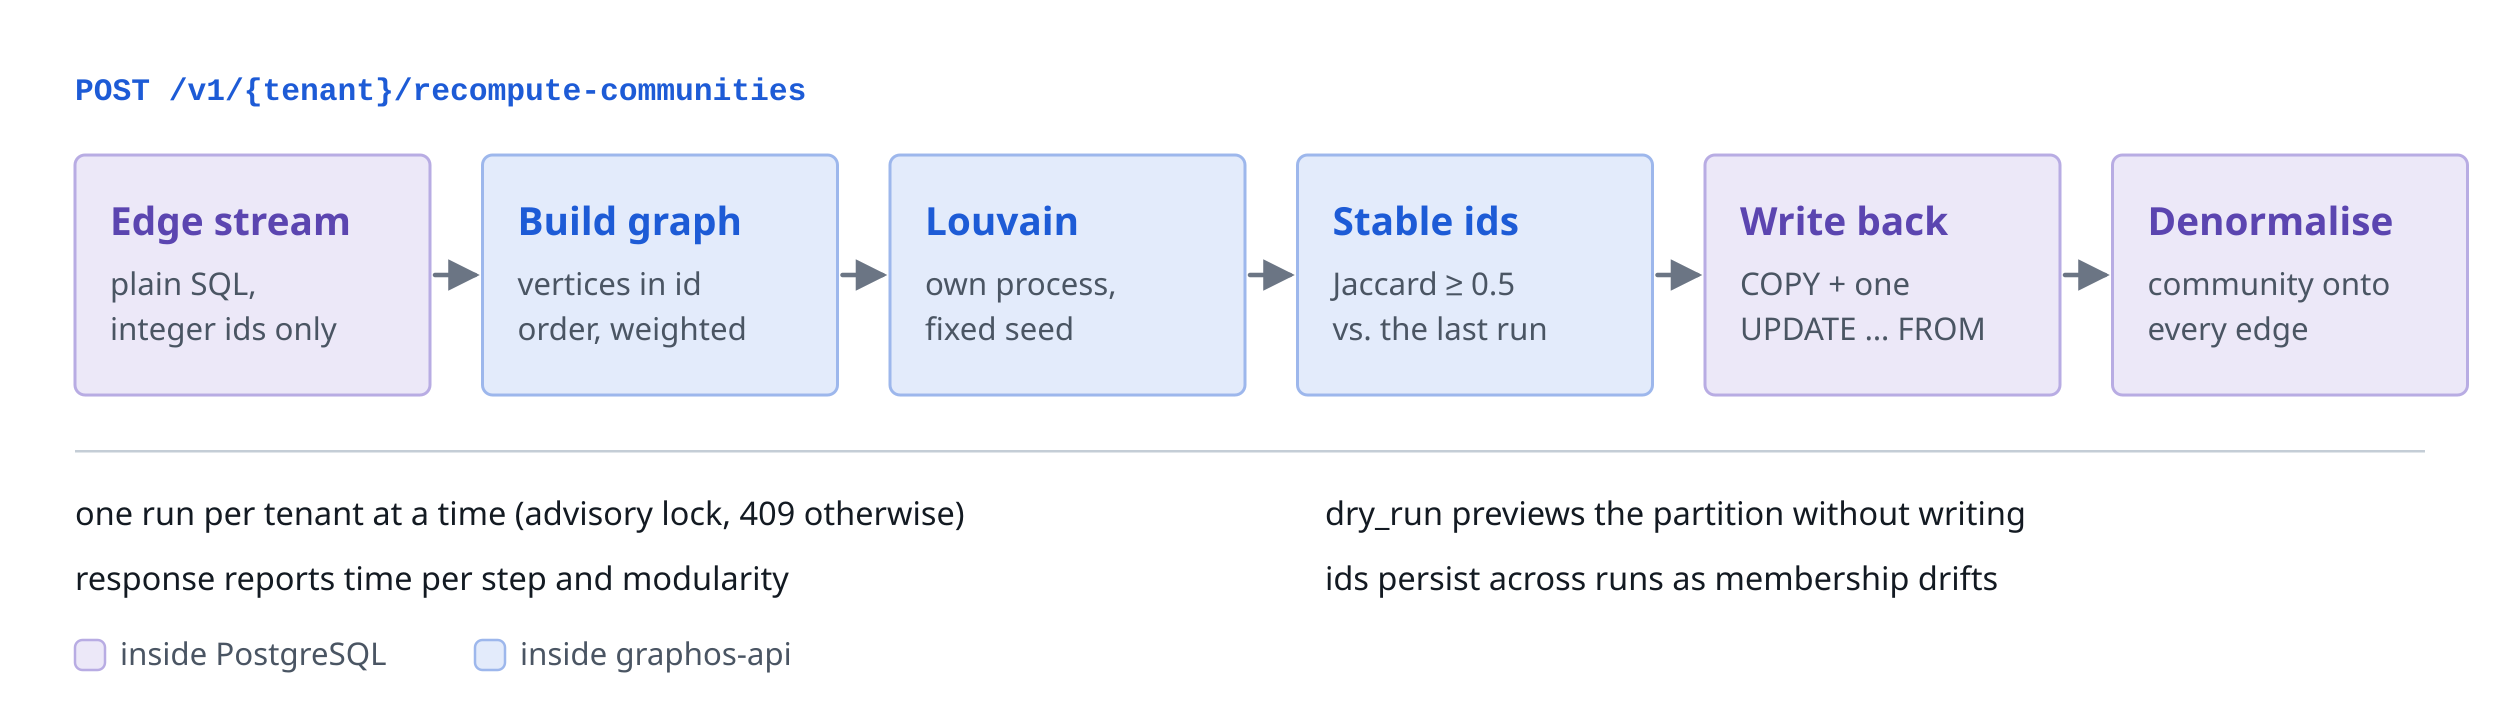
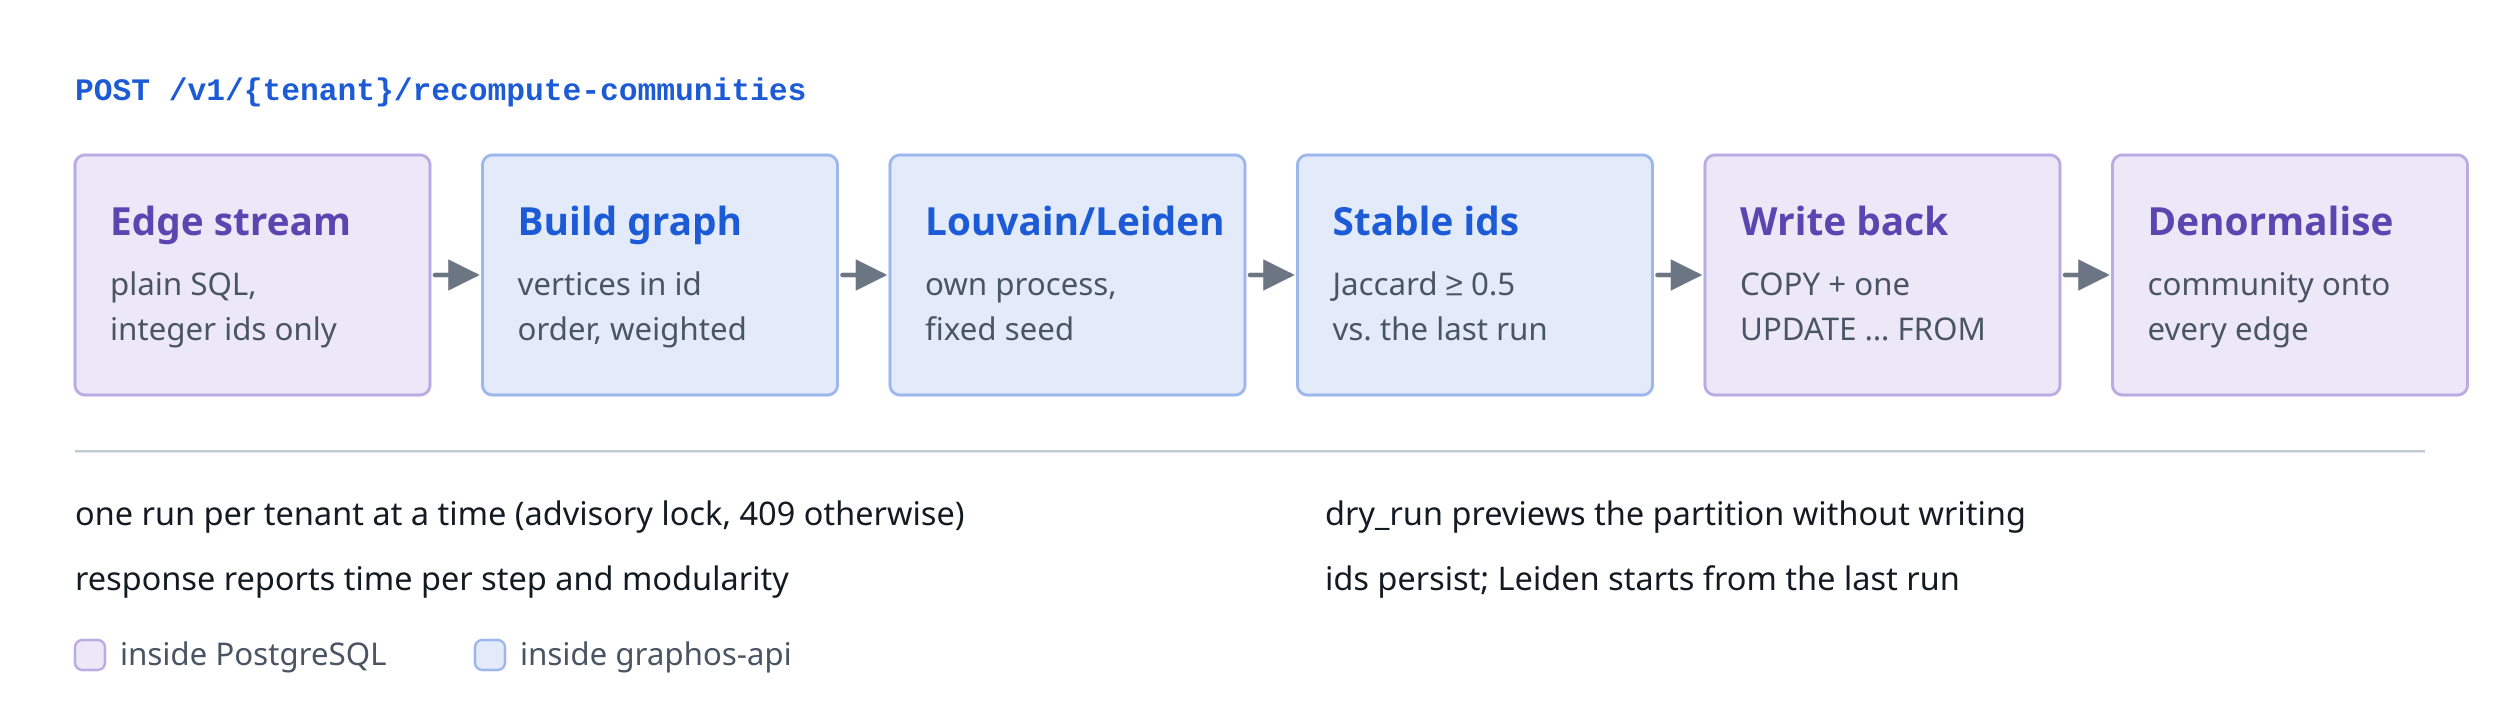
<svg xmlns="http://www.w3.org/2000/svg" viewBox="0 0 1000 282" width="1000" height="282" font-family="-apple-system, BlinkMacSystemFont, 'Segoe UI', 'Noto Sans', Helvetica, Arial, sans-serif" role="img" aria-labelledby="title desc">
  <defs>
    <marker id="h0" viewBox="0 0 10 10" refX="8.5" refY="5" markerWidth="7" markerHeight="7" orient="auto-start-reverse">
      <path d="M0,0 L10,5 L0,10 z" fill="#6B7584" />
    </marker>
  </defs>
  <text x="30" y="40" font-size="12.5" font-weight="600" fill="#1D5BD6" font-family="ui-monospace, SFMono-Regular, 'SF Mono', Menlo, Consolas, 'Liberation Mono', monospace">POST /v1/{tenant}/recompute-communities</text>
  <rect x="30" y="62" width="142" height="96" rx="4" fill="#ECE8F8" stroke="#B8ACE3" stroke-width="1.2" />
  <text x="44" y="94" font-size="15.5" font-weight="700" fill="#5B45B0">Edge stream</text>
  <text x="44" y="118" font-size="12.5" font-weight="400" fill="#4A5563">plain SQL,</text>
  <text x="44" y="136" font-size="12.5" font-weight="400" fill="#4A5563">integer ids only</text>
  <path d="M174 110 H190" fill="none" stroke="#6B7584" stroke-width="1.8" stroke-linecap="round" marker-end="url(#h0)" />
  <rect x="193" y="62" width="142" height="96" rx="4" fill="#E3EBFB" stroke="#9DB7EC" stroke-width="1.2" />
  <text x="207" y="94" font-size="15.5" font-weight="700" fill="#1D5BD6">Build graph</text>
  <text x="207" y="118" font-size="12.5" font-weight="400" fill="#4A5563">vertices in id</text>
  <text x="207" y="136" font-size="12.5" font-weight="400" fill="#4A5563">order, weighted</text>
  <path d="M337 110 H353" fill="none" stroke="#6B7584" stroke-width="1.8" stroke-linecap="round" marker-end="url(#h0)" />
  <rect x="356" y="62" width="142" height="96" rx="4" fill="#E3EBFB" stroke="#9DB7EC" stroke-width="1.2" />
-   <text x="370" y="94" font-size="15.5" font-weight="700" fill="#1D5BD6">Louvain</text>
+   <text x="370" y="94" font-size="15.5" font-weight="700" fill="#1D5BD6">Louvain/Leiden</text>
  <text x="370" y="118" font-size="12.5" font-weight="400" fill="#4A5563">own process,</text>
  <text x="370" y="136" font-size="12.5" font-weight="400" fill="#4A5563">fixed seed</text>
  <path d="M500 110 H516" fill="none" stroke="#6B7584" stroke-width="1.8" stroke-linecap="round" marker-end="url(#h0)" />
  <rect x="519" y="62" width="142" height="96" rx="4" fill="#E3EBFB" stroke="#9DB7EC" stroke-width="1.2" />
  <text x="533" y="94" font-size="15.5" font-weight="700" fill="#1D5BD6">Stable ids</text>
  <text x="533" y="118" font-size="12.5" font-weight="400" fill="#4A5563">Jaccard ≥ 0.5</text>
  <text x="533" y="136" font-size="12.5" font-weight="400" fill="#4A5563">vs. the last run</text>
  <path d="M663 110 H679" fill="none" stroke="#6B7584" stroke-width="1.8" stroke-linecap="round" marker-end="url(#h0)" />
  <rect x="682" y="62" width="142" height="96" rx="4" fill="#ECE8F8" stroke="#B8ACE3" stroke-width="1.2" />
  <text x="696" y="94" font-size="15.5" font-weight="700" fill="#5B45B0">Write back</text>
  <text x="696" y="118" font-size="12.5" font-weight="400" fill="#4A5563">COPY + one</text>
  <text x="696" y="136" font-size="12.5" font-weight="400" fill="#4A5563">UPDATE … FROM</text>
  <path d="M826 110 H842" fill="none" stroke="#6B7584" stroke-width="1.8" stroke-linecap="round" marker-end="url(#h0)" />
  <rect x="845" y="62" width="142" height="96" rx="4" fill="#ECE8F8" stroke="#B8ACE3" stroke-width="1.2" />
  <text x="859" y="94" font-size="15.5" font-weight="700" fill="#5B45B0">Denormalise</text>
  <text x="859" y="118" font-size="12.5" font-weight="400" fill="#4A5563">community onto</text>
  <text x="859" y="136" font-size="12.5" font-weight="400" fill="#4A5563">every edge</text>
  <rect x="30" y="180" width="940" height="1" fill="#C4CDD6" />
  <text x="30" y="210" font-size="13" font-weight="400" fill="#131A22">one run per tenant at a time (advisory lock, 409 otherwise)</text>
  <text x="530" y="210" font-size="13" font-weight="400" fill="#131A22">dry_run previews the partition without writing</text>
  <text x="30" y="236" font-size="13" font-weight="400" fill="#131A22">response reports time per step and modularity</text>
-   <text x="530" y="236" font-size="13" font-weight="400" fill="#131A22">ids persist across runs as membership drifts</text>
+   <text x="530" y="236" font-size="13" font-weight="400" fill="#131A22">ids persist; Leiden starts from the last run</text>
  <rect x="30" y="256" width="12" height="12" rx="3" fill="#ECE8F8" stroke="#B8ACE3" />
  <text x="48" y="266" font-size="12.5" font-weight="400" fill="#4A5563">inside PostgreSQL</text>
  <rect x="190" y="256" width="12" height="12" rx="3" fill="#E3EBFB" stroke="#9DB7EC" />
  <text x="208" y="266" font-size="12.5" font-weight="400" fill="#4A5563">inside graphos-api</text>
</svg>
